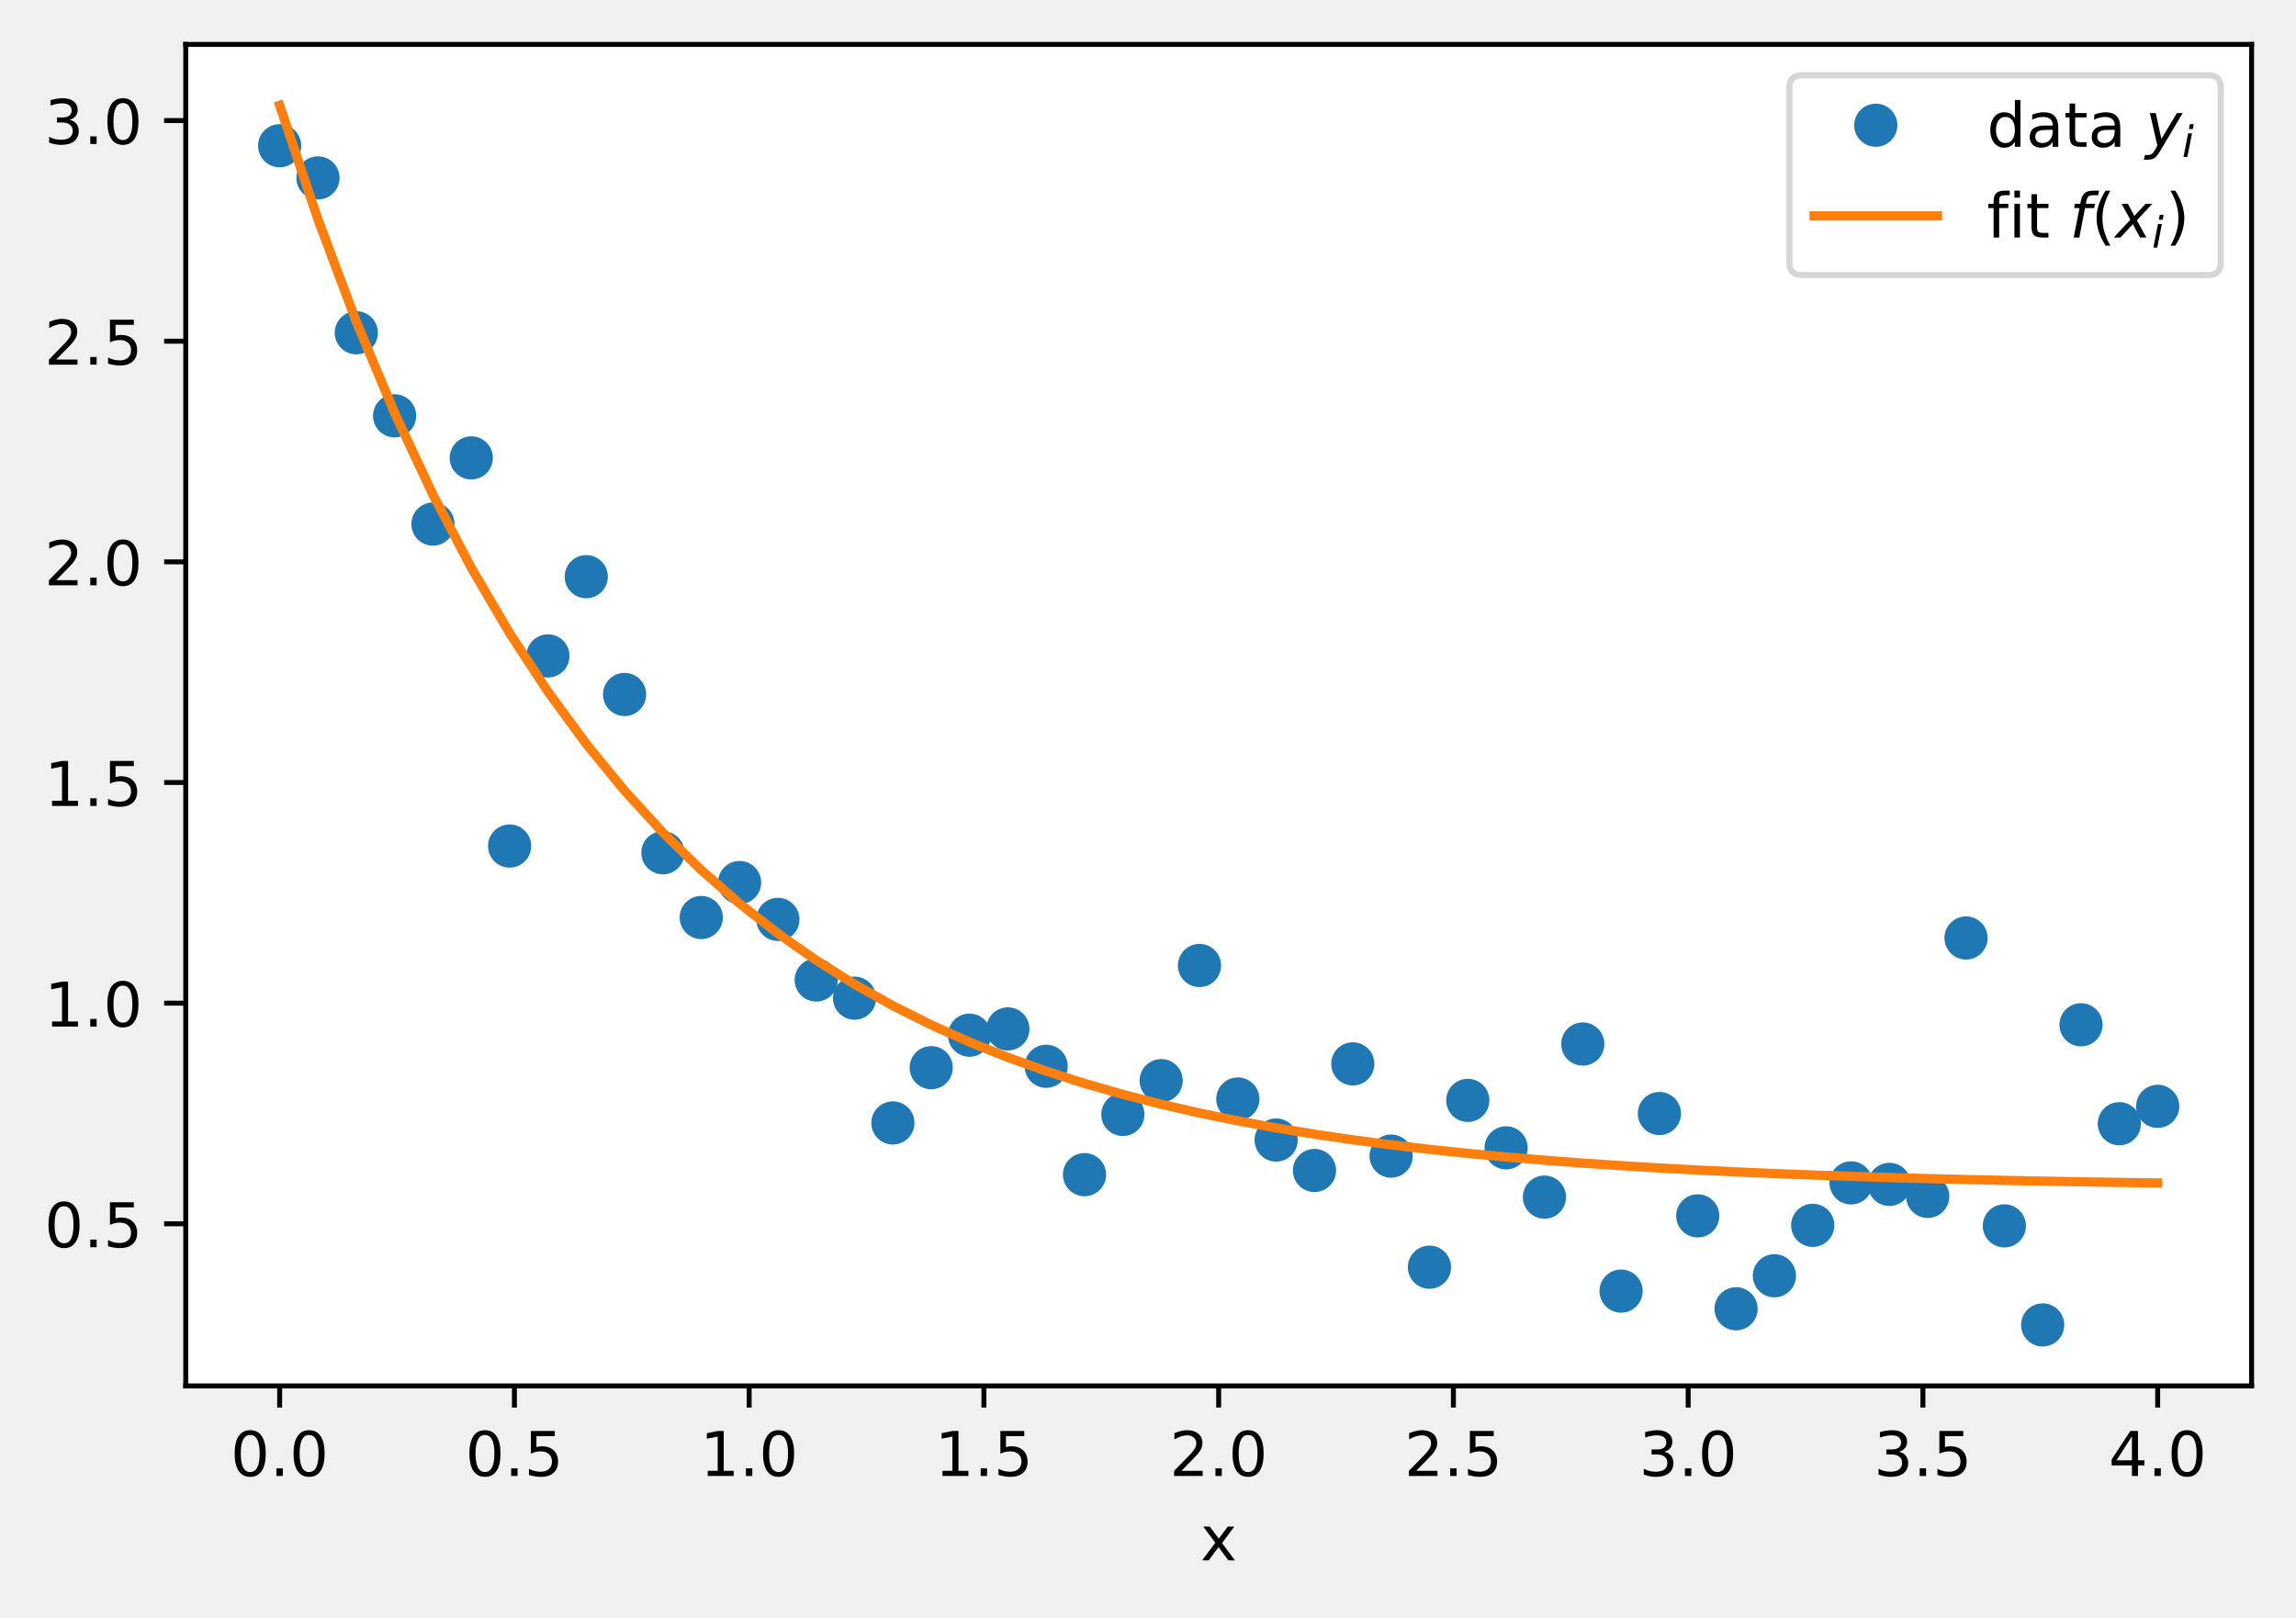
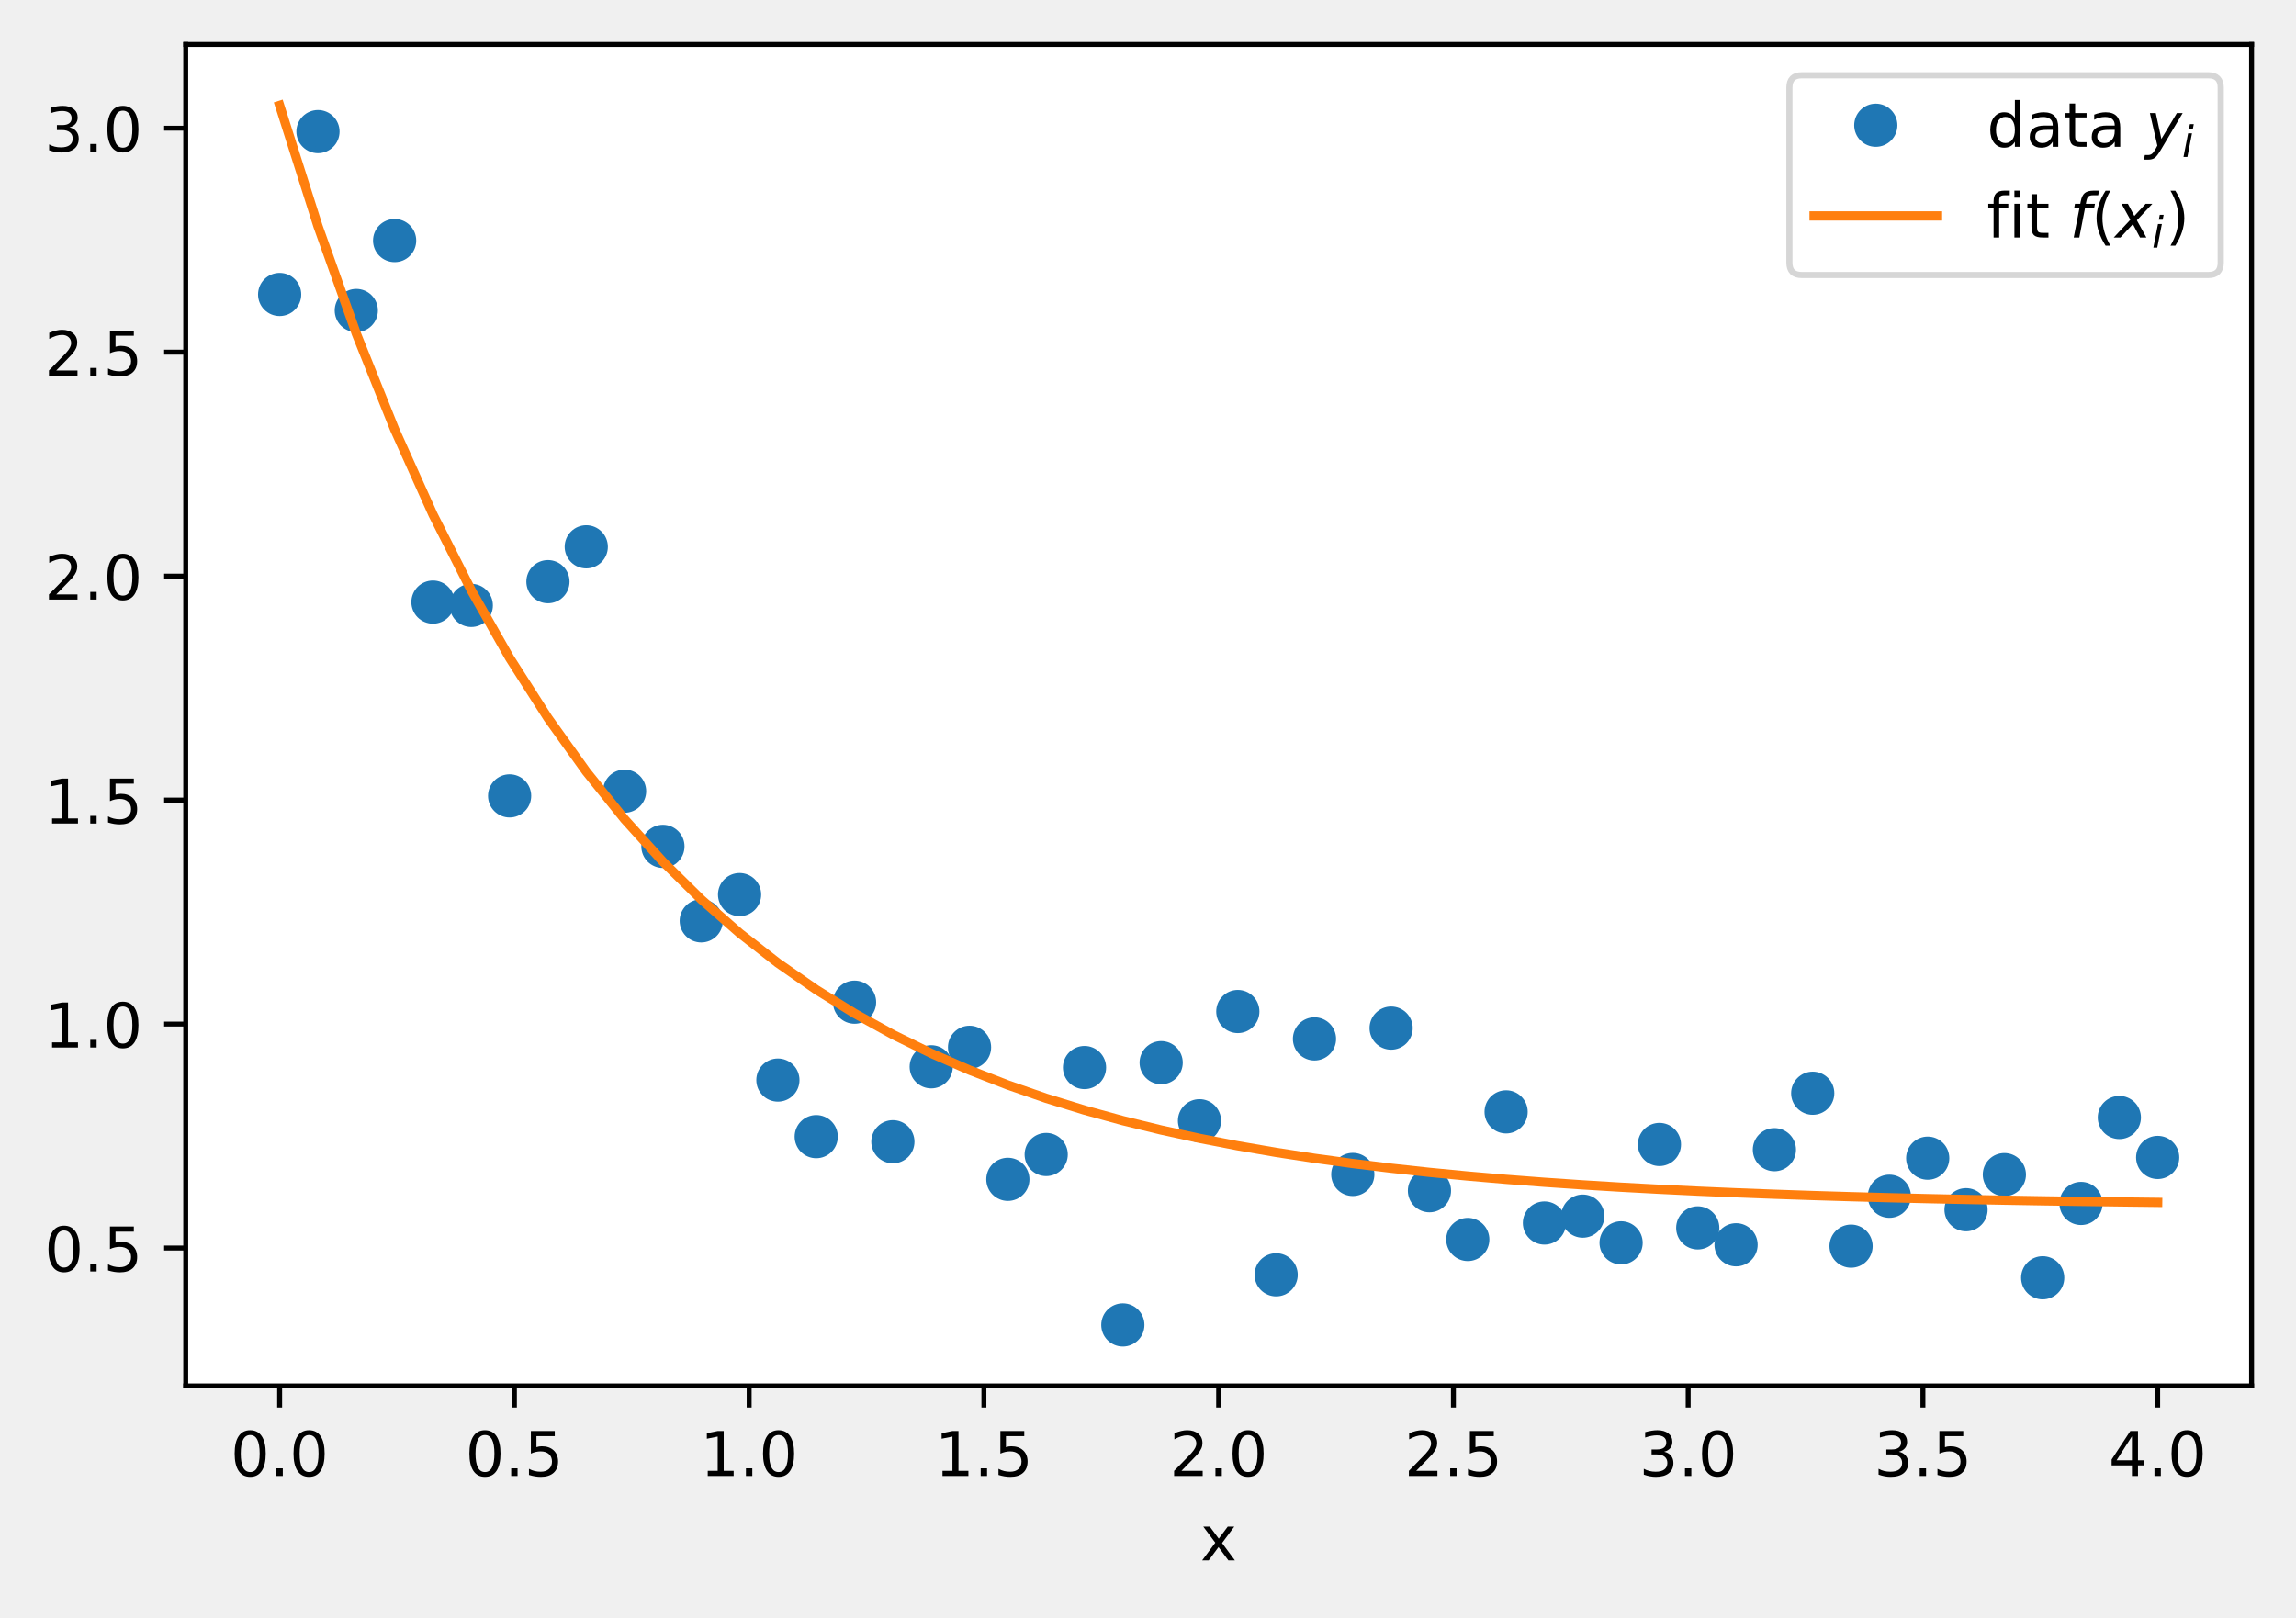
<svg xmlns="http://www.w3.org/2000/svg" xmlns:xlink="http://www.w3.org/1999/xlink" width="372.103pt" height="262.196pt" viewBox="0 0 372.103 262.196" version="1.1">
  <defs>
    <style type="text/css">*{stroke-linejoin: round; stroke-linecap: butt}</style>
  </defs>
  <g id="figure_1">
    <g id="patch_1">
      <path d="M 0 262.196  L 372.103 262.196  L 372.103 0  L 0 0  L 0 262.196  z " style="fill: none" />
    </g>
    <g id="axes_1">
      <g id="patch_2">
        <path d="M 30.103 224.64  L 364.903 224.64  L 364.903 7.2  L 30.103 7.2  z " style="fill: #ffffff" />
      </g>
      <g id="matplotlib.axis_1">
        <g id="xtick_1">
          <g id="line2d_1">
            <defs>
-               <path id="m364953d65d" d="M 0 0  L 0 3.5  " style="stroke: #000000; stroke-width: 0.8" />
-             </defs>
-             <g>
-               <use xlink:href="#m364953d65d" x="45.321" y="224.64" style="stroke: #000000; stroke-width: 0.8" />
+               <path id="m916a9fdbd0" d="M 0 0  L 0 3.5  " style="stroke: #000000; stroke-width: 0.8" />
+             </defs>
+             <g>
+               <use xlink:href="#m916a9fdbd0" x="45.321" y="224.64" style="stroke: #000000; stroke-width: 0.8" />
            </g>
          </g>
          <g id="text_1">
            <g transform="translate(37.36974 239.2384)scale(0.1 -0.1)">
              <defs>
                <path id="DejaVuSans-30" d="M 2034 4250  Q 1547 4250 1301 3770  Q 1056 3291 1056 2328  Q 1056 1369 1301 889  Q 1547 409 2034 409  Q 2525 409 2770 889  Q 3016 1369 3016 2328  Q 3016 3291 2770 3770  Q 2525 4250 2034 4250  z M 2034 4750  Q 2819 4750 3233 4129  Q 3647 3509 3647 2328  Q 3647 1150 3233 529  Q 2819 -91 2034 -91  Q 1250 -91 836 529  Q 422 1150 422 2328  Q 422 3509 836 4129  Q 1250 4750 2034 4750  z " transform="scale(0.015625)" />
                <path id="DejaVuSans-2e" d="M 684 794  L 1344 794  L 1344 0  L 684 0  L 684 794  z " transform="scale(0.015625)" />
              </defs>
              <use xlink:href="#DejaVuSans-30" />
              <use xlink:href="#DejaVuSans-2e" x="63.623" />
              <use xlink:href="#DejaVuSans-30" x="95.41" />
            </g>
          </g>
        </g>
        <g id="xtick_2">
          <g id="line2d_2">
            <g>
-               <use xlink:href="#m364953d65d" x="83.367" y="224.64" style="stroke: #000000; stroke-width: 0.8" />
+               <use xlink:href="#m916a9fdbd0" x="83.367" y="224.64" style="stroke: #000000; stroke-width: 0.8" />
            </g>
          </g>
          <g id="text_2">
            <g transform="translate(75.4152 239.2384)scale(0.1 -0.1)">
              <defs>
                <path id="DejaVuSans-35" d="M 691 4666  L 3169 4666  L 3169 4134  L 1269 4134  L 1269 2991  Q 1406 3038 1543 3061  Q 1681 3084 1819 3084  Q 2600 3084 3056 2656  Q 3513 2228 3513 1497  Q 3513 744 3044 326  Q 2575 -91 1722 -91  Q 1428 -91 1123 -41  Q 819 9 494 109  L 494 744  Q 775 591 1075 516  Q 1375 441 1709 441  Q 2250 441 2565 725  Q 2881 1009 2881 1497  Q 2881 1984 2565 2268  Q 2250 2553 1709 2553  Q 1456 2553 1204 2497  Q 953 2441 691 2322  L 691 4666  z " transform="scale(0.015625)" />
              </defs>
              <use xlink:href="#DejaVuSans-30" />
              <use xlink:href="#DejaVuSans-2e" x="63.623" />
              <use xlink:href="#DejaVuSans-35" x="95.41" />
            </g>
          </g>
        </g>
        <g id="xtick_3">
          <g id="line2d_3">
            <g>
-               <use xlink:href="#m364953d65d" x="121.412" y="224.64" style="stroke: #000000; stroke-width: 0.8" />
+               <use xlink:href="#m916a9fdbd0" x="121.412" y="224.64" style="stroke: #000000; stroke-width: 0.8" />
            </g>
          </g>
          <g id="text_3">
            <g transform="translate(113.4607 239.2384)scale(0.1 -0.1)">
              <defs>
                <path id="DejaVuSans-31" d="M 794 531  L 1825 531  L 1825 4091  L 703 3866  L 703 4441  L 1819 4666  L 2450 4666  L 2450 531  L 3481 531  L 3481 0  L 794 0  L 794 531  z " transform="scale(0.015625)" />
              </defs>
              <use xlink:href="#DejaVuSans-31" />
              <use xlink:href="#DejaVuSans-2e" x="63.623" />
              <use xlink:href="#DejaVuSans-30" x="95.41" />
            </g>
          </g>
        </g>
        <g id="xtick_4">
          <g id="line2d_4">
            <g>
-               <use xlink:href="#m364953d65d" x="159.458" y="224.64" style="stroke: #000000; stroke-width: 0.8" />
+               <use xlink:href="#m916a9fdbd0" x="159.458" y="224.64" style="stroke: #000000; stroke-width: 0.8" />
            </g>
          </g>
          <g id="text_4">
            <g transform="translate(151.5061 239.2384)scale(0.1 -0.1)">
              <use xlink:href="#DejaVuSans-31" />
              <use xlink:href="#DejaVuSans-2e" x="63.623" />
              <use xlink:href="#DejaVuSans-35" x="95.41" />
            </g>
          </g>
        </g>
        <g id="xtick_5">
          <g id="line2d_5">
            <g>
-               <use xlink:href="#m364953d65d" x="197.503" y="224.64" style="stroke: #000000; stroke-width: 0.8" />
+               <use xlink:href="#m916a9fdbd0" x="197.503" y="224.64" style="stroke: #000000; stroke-width: 0.8" />
            </g>
          </g>
          <g id="text_5">
            <g transform="translate(189.5516 239.2384)scale(0.1 -0.1)">
              <defs>
                <path id="DejaVuSans-32" d="M 1228 531  L 3431 531  L 3431 0  L 469 0  L 469 531  Q 828 903 1448 1529  Q 2069 2156 2228 2338  Q 2531 2678 2651 2914  Q 2772 3150 2772 3378  Q 2772 3750 2511 3984  Q 2250 4219 1831 4219  Q 1534 4219 1204 4116  Q 875 4013 500 3803  L 500 4441  Q 881 4594 1212 4672  Q 1544 4750 1819 4750  Q 2544 4750 2975 4387  Q 3406 4025 3406 3419  Q 3406 3131 3298 2873  Q 3191 2616 2906 2266  Q 2828 2175 2409 1742  Q 1991 1309 1228 531  z " transform="scale(0.015625)" />
              </defs>
              <use xlink:href="#DejaVuSans-32" />
              <use xlink:href="#DejaVuSans-2e" x="63.623" />
              <use xlink:href="#DejaVuSans-30" x="95.41" />
            </g>
          </g>
        </g>
        <g id="xtick_6">
          <g id="line2d_6">
            <g>
-               <use xlink:href="#m364953d65d" x="235.549" y="224.64" style="stroke: #000000; stroke-width: 0.8" />
+               <use xlink:href="#m916a9fdbd0" x="235.549" y="224.64" style="stroke: #000000; stroke-width: 0.8" />
            </g>
          </g>
          <g id="text_6">
            <g transform="translate(227.597 239.2384)scale(0.1 -0.1)">
              <use xlink:href="#DejaVuSans-32" />
              <use xlink:href="#DejaVuSans-2e" x="63.623" />
              <use xlink:href="#DejaVuSans-35" x="95.41" />
            </g>
          </g>
        </g>
        <g id="xtick_7">
          <g id="line2d_7">
            <g>
-               <use xlink:href="#m364953d65d" x="273.594" y="224.64" style="stroke: #000000; stroke-width: 0.8" />
+               <use xlink:href="#m916a9fdbd0" x="273.594" y="224.64" style="stroke: #000000; stroke-width: 0.8" />
            </g>
          </g>
          <g id="text_7">
            <g transform="translate(265.6425 239.2384)scale(0.1 -0.1)">
              <defs>
                <path id="DejaVuSans-33" d="M 2597 2516  Q 3050 2419 3304 2112  Q 3559 1806 3559 1356  Q 3559 666 3084 287  Q 2609 -91 1734 -91  Q 1441 -91 1130 -33  Q 819 25 488 141  L 488 750  Q 750 597 1062 519  Q 1375 441 1716 441  Q 2309 441 2620 675  Q 2931 909 2931 1356  Q 2931 1769 2642 2001  Q 2353 2234 1838 2234  L 1294 2234  L 1294 2753  L 1863 2753  Q 2328 2753 2575 2939  Q 2822 3125 2822 3475  Q 2822 3834 2567 4026  Q 2313 4219 1838 4219  Q 1578 4219 1281 4162  Q 984 4106 628 3988  L 628 4550  Q 988 4650 1302 4700  Q 1616 4750 1894 4750  Q 2613 4750 3031 4423  Q 3450 4097 3450 3541  Q 3450 3153 3228 2886  Q 3006 2619 2597 2516  z " transform="scale(0.015625)" />
              </defs>
              <use xlink:href="#DejaVuSans-33" />
              <use xlink:href="#DejaVuSans-2e" x="63.623" />
              <use xlink:href="#DejaVuSans-30" x="95.41" />
            </g>
          </g>
        </g>
        <g id="xtick_8">
          <g id="line2d_8">
            <g>
-               <use xlink:href="#m364953d65d" x="311.639" y="224.64" style="stroke: #000000; stroke-width: 0.8" />
+               <use xlink:href="#m916a9fdbd0" x="311.639" y="224.64" style="stroke: #000000; stroke-width: 0.8" />
            </g>
          </g>
          <g id="text_8">
            <g transform="translate(303.6879 239.2384)scale(0.1 -0.1)">
              <use xlink:href="#DejaVuSans-33" />
              <use xlink:href="#DejaVuSans-2e" x="63.623" />
              <use xlink:href="#DejaVuSans-35" x="95.41" />
            </g>
          </g>
        </g>
        <g id="xtick_9">
          <g id="line2d_9">
            <g>
-               <use xlink:href="#m364953d65d" x="349.685" y="224.64" style="stroke: #000000; stroke-width: 0.8" />
+               <use xlink:href="#m916a9fdbd0" x="349.685" y="224.64" style="stroke: #000000; stroke-width: 0.8" />
            </g>
          </g>
          <g id="text_9">
            <g transform="translate(341.7334 239.2384)scale(0.1 -0.1)">
              <defs>
                <path id="DejaVuSans-34" d="M 2419 4116  L 825 1625  L 2419 1625  L 2419 4116  z M 2253 4666  L 3047 4666  L 3047 1625  L 3713 1625  L 3713 1100  L 3047 1100  L 3047 0  L 2419 0  L 2419 1100  L 313 1100  L 313 1709  L 2253 4666  z " transform="scale(0.015625)" />
              </defs>
              <use xlink:href="#DejaVuSans-34" />
              <use xlink:href="#DejaVuSans-2e" x="63.623" />
              <use xlink:href="#DejaVuSans-30" x="95.41" />
            </g>
          </g>
        </g>
        <g id="text_10">
          <g transform="translate(194.5437 252.9166)scale(0.1 -0.1)">
            <defs>
              <path id="DejaVuSans-78" d="M 3513 3500  L 2247 1797  L 3578 0  L 2900 0  L 1881 1375  L 863 0  L 184 0  L 1544 1831  L 300 3500  L 978 3500  L 1906 2253  L 2834 3500  L 3513 3500  z " transform="scale(0.015625)" />
            </defs>
            <use xlink:href="#DejaVuSans-78" />
          </g>
        </g>
      </g>
      <g id="matplotlib.axis_2">
        <g id="ytick_1">
          <g id="line2d_10">
            <defs>
-               <path id="mb6ae5822b1" d="M 0 0  L -3.5 0  " style="stroke: #000000; stroke-width: 0.8" />
-             </defs>
-             <g>
-               <use xlink:href="#mb6ae5822b1" x="30.103" y="198.361" style="stroke: #000000; stroke-width: 0.8" />
+               <path id="m91783c04ec" d="M 0 0  L -3.5 0  " style="stroke: #000000; stroke-width: 0.8" />
+             </defs>
+             <g>
+               <use xlink:href="#m91783c04ec" x="30.103" y="202.291" style="stroke: #000000; stroke-width: 0.8" />
            </g>
          </g>
          <g id="text_11">
-             <g transform="translate(7.2 202.1599)scale(0.1 -0.1)">
+             <g transform="translate(7.2 206.0901)scale(0.1 -0.1)">
              <use xlink:href="#DejaVuSans-30" />
              <use xlink:href="#DejaVuSans-2e" x="63.623" />
              <use xlink:href="#DejaVuSans-35" x="95.41" />
            </g>
          </g>
        </g>
        <g id="ytick_2">
          <g id="line2d_11">
            <g>
-               <use xlink:href="#mb6ae5822b1" x="30.103" y="162.597" style="stroke: #000000; stroke-width: 0.8" />
+               <use xlink:href="#m91783c04ec" x="30.103" y="165.988" style="stroke: #000000; stroke-width: 0.8" />
            </g>
          </g>
          <g id="text_12">
-             <g transform="translate(7.2 166.3962)scale(0.1 -0.1)">
+             <g transform="translate(7.2 169.7872)scale(0.1 -0.1)">
              <use xlink:href="#DejaVuSans-31" />
              <use xlink:href="#DejaVuSans-2e" x="63.623" />
              <use xlink:href="#DejaVuSans-30" x="95.41" />
            </g>
          </g>
        </g>
        <g id="ytick_3">
          <g id="line2d_12">
            <g>
-               <use xlink:href="#mb6ae5822b1" x="30.103" y="126.833" style="stroke: #000000; stroke-width: 0.8" />
+               <use xlink:href="#m91783c04ec" x="30.103" y="129.685" style="stroke: #000000; stroke-width: 0.8" />
            </g>
          </g>
          <g id="text_13">
-             <g transform="translate(7.2 130.6325)scale(0.1 -0.1)">
+             <g transform="translate(7.2 133.4844)scale(0.1 -0.1)">
              <use xlink:href="#DejaVuSans-31" />
              <use xlink:href="#DejaVuSans-2e" x="63.623" />
              <use xlink:href="#DejaVuSans-35" x="95.41" />
            </g>
          </g>
        </g>
        <g id="ytick_4">
          <g id="line2d_13">
            <g>
-               <use xlink:href="#mb6ae5822b1" x="30.103" y="91.07" style="stroke: #000000; stroke-width: 0.8" />
+               <use xlink:href="#m91783c04ec" x="30.103" y="93.382" style="stroke: #000000; stroke-width: 0.8" />
            </g>
          </g>
          <g id="text_14">
-             <g transform="translate(7.2 94.86883)scale(0.1 -0.1)">
+             <g transform="translate(7.2 97.18156)scale(0.1 -0.1)">
              <use xlink:href="#DejaVuSans-32" />
              <use xlink:href="#DejaVuSans-2e" x="63.623" />
              <use xlink:href="#DejaVuSans-30" x="95.41" />
            </g>
          </g>
        </g>
        <g id="ytick_5">
          <g id="line2d_14">
            <g>
-               <use xlink:href="#mb6ae5822b1" x="30.103" y="55.306" style="stroke: #000000; stroke-width: 0.8" />
+               <use xlink:href="#m91783c04ec" x="30.103" y="57.079" style="stroke: #000000; stroke-width: 0.8" />
            </g>
          </g>
          <g id="text_15">
-             <g transform="translate(7.2 59.10515)scale(0.1 -0.1)">
+             <g transform="translate(7.2 60.87871)scale(0.1 -0.1)">
              <use xlink:href="#DejaVuSans-32" />
              <use xlink:href="#DejaVuSans-2e" x="63.623" />
              <use xlink:href="#DejaVuSans-35" x="95.41" />
            </g>
          </g>
        </g>
        <g id="ytick_6">
          <g id="line2d_15">
            <g>
-               <use xlink:href="#mb6ae5822b1" x="30.103" y="19.542" style="stroke: #000000; stroke-width: 0.8" />
+               <use xlink:href="#m91783c04ec" x="30.103" y="20.777" style="stroke: #000000; stroke-width: 0.8" />
            </g>
          </g>
          <g id="text_16">
-             <g transform="translate(7.2 23.34147)scale(0.1 -0.1)">
+             <g transform="translate(7.2 24.57587)scale(0.1 -0.1)">
              <use xlink:href="#DejaVuSans-33" />
              <use xlink:href="#DejaVuSans-2e" x="63.623" />
              <use xlink:href="#DejaVuSans-30" x="95.41" />
            </g>
          </g>
        </g>
      </g>
      <g id="line2d_16">
        <defs>
-           <path id="m0d498218fb" d="M 0 3  C 0.796 3 1.559 2.684 2.121 2.121  C 2.684 1.559 3 0.796 3 0  C 3 -0.796 2.684 -1.559 2.121 -2.121  C 1.559 -2.684 0.796 -3 0 -3  C -0.796 -3 -1.559 -2.684 -2.121 -2.121  C -2.684 -1.559 -3 -0.796 -3 0  C -3 0.796 -2.684 1.559 -2.121 2.121  C -1.559 2.684 -0.796 3 0 3  z " style="stroke: #1f77b4" />
+           <path id="m0119fe2ea5" d="M 0 3  C 0.796 3 1.559 2.684 2.121 2.121  C 2.684 1.559 3 0.796 3 0  C 3 -0.796 2.684 -1.559 2.121 -2.121  C 1.559 -2.684 0.796 -3 0 -3  C -0.796 -3 -1.559 -2.684 -2.121 -2.121  C -2.684 -1.559 -3 -0.796 -3 0  C -3 0.796 -2.684 1.559 -2.121 2.121  C -1.559 2.684 -0.796 3 0 3  z " style="stroke: #1f77b4" />
        </defs>
-         <g clip-path="url(#pdca9c92990)">
-           <use xlink:href="#m0d498218fb" x="45.321" y="23.623" style="fill: #1f77b4; stroke: #1f77b4" />
-           <use xlink:href="#m0d498218fb" x="51.533" y="28.838" style="fill: #1f77b4; stroke: #1f77b4" />
-           <use xlink:href="#m0d498218fb" x="57.744" y="53.937" style="fill: #1f77b4; stroke: #1f77b4" />
-           <use xlink:href="#m0d498218fb" x="63.956" y="67.401" style="fill: #1f77b4; stroke: #1f77b4" />
-           <use xlink:href="#m0d498218fb" x="70.167" y="84.946" style="fill: #1f77b4; stroke: #1f77b4" />
-           <use xlink:href="#m0d498218fb" x="76.379" y="74.219" style="fill: #1f77b4; stroke: #1f77b4" />
-           <use xlink:href="#m0d498218fb" x="82.59" y="137.134" style="fill: #1f77b4; stroke: #1f77b4" />
-           <use xlink:href="#m0d498218fb" x="88.802" y="106.317" style="fill: #1f77b4; stroke: #1f77b4" />
-           <use xlink:href="#m0d498218fb" x="95.013" y="93.471" style="fill: #1f77b4; stroke: #1f77b4" />
-           <use xlink:href="#m0d498218fb" x="101.225" y="112.566" style="fill: #1f77b4; stroke: #1f77b4" />
-           <use xlink:href="#m0d498218fb" x="107.436" y="138.224" style="fill: #1f77b4; stroke: #1f77b4" />
-           <use xlink:href="#m0d498218fb" x="113.648" y="148.716" style="fill: #1f77b4; stroke: #1f77b4" />
-           <use xlink:href="#m0d498218fb" x="119.859" y="143.05" style="fill: #1f77b4; stroke: #1f77b4" />
-           <use xlink:href="#m0d498218fb" x="126.071" y="149.022" style="fill: #1f77b4; stroke: #1f77b4" />
-           <use xlink:href="#m0d498218fb" x="132.282" y="158.846" style="fill: #1f77b4; stroke: #1f77b4" />
-           <use xlink:href="#m0d498218fb" x="138.494" y="161.789" style="fill: #1f77b4; stroke: #1f77b4" />
-           <use xlink:href="#m0d498218fb" x="144.705" y="182.016" style="fill: #1f77b4; stroke: #1f77b4" />
-           <use xlink:href="#m0d498218fb" x="150.917" y="173.056" style="fill: #1f77b4; stroke: #1f77b4" />
-           <use xlink:href="#m0d498218fb" x="157.128" y="167.792" style="fill: #1f77b4; stroke: #1f77b4" />
-           <use xlink:href="#m0d498218fb" x="163.34" y="166.774" style="fill: #1f77b4; stroke: #1f77b4" />
-           <use xlink:href="#m0d498218fb" x="169.551" y="172.828" style="fill: #1f77b4; stroke: #1f77b4" />
-           <use xlink:href="#m0d498218fb" x="175.763" y="190.396" style="fill: #1f77b4; stroke: #1f77b4" />
-           <use xlink:href="#m0d498218fb" x="181.974" y="180.638" style="fill: #1f77b4; stroke: #1f77b4" />
-           <use xlink:href="#m0d498218fb" x="188.186" y="175.16" style="fill: #1f77b4; stroke: #1f77b4" />
-           <use xlink:href="#m0d498218fb" x="194.397" y="156.493" style="fill: #1f77b4; stroke: #1f77b4" />
-           <use xlink:href="#m0d498218fb" x="200.609" y="178.134" style="fill: #1f77b4; stroke: #1f77b4" />
-           <use xlink:href="#m0d498218fb" x="206.82" y="184.785" style="fill: #1f77b4; stroke: #1f77b4" />
-           <use xlink:href="#m0d498218fb" x="213.032" y="189.723" style="fill: #1f77b4; stroke: #1f77b4" />
-           <use xlink:href="#m0d498218fb" x="219.243" y="172.44" style="fill: #1f77b4; stroke: #1f77b4" />
-           <use xlink:href="#m0d498218fb" x="225.455" y="187.391" style="fill: #1f77b4; stroke: #1f77b4" />
-           <use xlink:href="#m0d498218fb" x="231.666" y="205.399" style="fill: #1f77b4; stroke: #1f77b4" />
-           <use xlink:href="#m0d498218fb" x="237.878" y="178.359" style="fill: #1f77b4; stroke: #1f77b4" />
-           <use xlink:href="#m0d498218fb" x="244.089" y="186.053" style="fill: #1f77b4; stroke: #1f77b4" />
-           <use xlink:href="#m0d498218fb" x="250.301" y="194.04" style="fill: #1f77b4; stroke: #1f77b4" />
-           <use xlink:href="#m0d498218fb" x="256.512" y="169.224" style="fill: #1f77b4; stroke: #1f77b4" />
-           <use xlink:href="#m0d498218fb" x="262.724" y="209.273" style="fill: #1f77b4; stroke: #1f77b4" />
-           <use xlink:href="#m0d498218fb" x="268.935" y="180.49" style="fill: #1f77b4; stroke: #1f77b4" />
-           <use xlink:href="#m0d498218fb" x="275.147" y="197.076" style="fill: #1f77b4; stroke: #1f77b4" />
-           <use xlink:href="#m0d498218fb" x="281.358" y="212.139" style="fill: #1f77b4; stroke: #1f77b4" />
-           <use xlink:href="#m0d498218fb" x="287.57" y="206.785" style="fill: #1f77b4; stroke: #1f77b4" />
-           <use xlink:href="#m0d498218fb" x="293.781" y="198.61" style="fill: #1f77b4; stroke: #1f77b4" />
-           <use xlink:href="#m0d498218fb" x="299.993" y="191.735" style="fill: #1f77b4; stroke: #1f77b4" />
-           <use xlink:href="#m0d498218fb" x="306.204" y="191.978" style="fill: #1f77b4; stroke: #1f77b4" />
-           <use xlink:href="#m0d498218fb" x="312.416" y="193.921" style="fill: #1f77b4; stroke: #1f77b4" />
-           <use xlink:href="#m0d498218fb" x="318.627" y="152.036" style="fill: #1f77b4; stroke: #1f77b4" />
-           <use xlink:href="#m0d498218fb" x="324.839" y="198.698" style="fill: #1f77b4; stroke: #1f77b4" />
-           <use xlink:href="#m0d498218fb" x="331.05" y="214.756" style="fill: #1f77b4; stroke: #1f77b4" />
-           <use xlink:href="#m0d498218fb" x="337.262" y="166.105" style="fill: #1f77b4; stroke: #1f77b4" />
-           <use xlink:href="#m0d498218fb" x="343.473" y="182.142" style="fill: #1f77b4; stroke: #1f77b4" />
-           <use xlink:href="#m0d498218fb" x="349.685" y="179.324" style="fill: #1f77b4; stroke: #1f77b4" />
+         <g clip-path="url(#p8034b6d89d)">
+           <use xlink:href="#m0119fe2ea5" x="45.321" y="47.73" style="fill: #1f77b4; stroke: #1f77b4" />
+           <use xlink:href="#m0119fe2ea5" x="51.533" y="21.329" style="fill: #1f77b4; stroke: #1f77b4" />
+           <use xlink:href="#m0119fe2ea5" x="57.744" y="50.325" style="fill: #1f77b4; stroke: #1f77b4" />
+           <use xlink:href="#m0119fe2ea5" x="63.956" y="38.994" style="fill: #1f77b4; stroke: #1f77b4" />
+           <use xlink:href="#m0119fe2ea5" x="70.167" y="97.594" style="fill: #1f77b4; stroke: #1f77b4" />
+           <use xlink:href="#m0119fe2ea5" x="76.379" y="98.132" style="fill: #1f77b4; stroke: #1f77b4" />
+           <use xlink:href="#m0119fe2ea5" x="82.59" y="129.003" style="fill: #1f77b4; stroke: #1f77b4" />
+           <use xlink:href="#m0119fe2ea5" x="88.802" y="94.281" style="fill: #1f77b4; stroke: #1f77b4" />
+           <use xlink:href="#m0119fe2ea5" x="95.013" y="88.633" style="fill: #1f77b4; stroke: #1f77b4" />
+           <use xlink:href="#m0119fe2ea5" x="101.225" y="128.24" style="fill: #1f77b4; stroke: #1f77b4" />
+           <use xlink:href="#m0119fe2ea5" x="107.436" y="137.187" style="fill: #1f77b4; stroke: #1f77b4" />
+           <use xlink:href="#m0119fe2ea5" x="113.648" y="149.26" style="fill: #1f77b4; stroke: #1f77b4" />
+           <use xlink:href="#m0119fe2ea5" x="119.859" y="145.001" style="fill: #1f77b4; stroke: #1f77b4" />
+           <use xlink:href="#m0119fe2ea5" x="126.071" y="175.068" style="fill: #1f77b4; stroke: #1f77b4" />
+           <use xlink:href="#m0119fe2ea5" x="132.282" y="184.235" style="fill: #1f77b4; stroke: #1f77b4" />
+           <use xlink:href="#m0119fe2ea5" x="138.494" y="162.441" style="fill: #1f77b4; stroke: #1f77b4" />
+           <use xlink:href="#m0119fe2ea5" x="144.705" y="185.062" style="fill: #1f77b4; stroke: #1f77b4" />
+           <use xlink:href="#m0119fe2ea5" x="150.917" y="172.914" style="fill: #1f77b4; stroke: #1f77b4" />
+           <use xlink:href="#m0119fe2ea5" x="157.128" y="169.756" style="fill: #1f77b4; stroke: #1f77b4" />
+           <use xlink:href="#m0119fe2ea5" x="163.34" y="191.156" style="fill: #1f77b4; stroke: #1f77b4" />
+           <use xlink:href="#m0119fe2ea5" x="169.551" y="187.131" style="fill: #1f77b4; stroke: #1f77b4" />
+           <use xlink:href="#m0119fe2ea5" x="175.763" y="173.035" style="fill: #1f77b4; stroke: #1f77b4" />
+           <use xlink:href="#m0119fe2ea5" x="181.974" y="214.756" style="fill: #1f77b4; stroke: #1f77b4" />
+           <use xlink:href="#m0119fe2ea5" x="188.186" y="172.243" style="fill: #1f77b4; stroke: #1f77b4" />
+           <use xlink:href="#m0119fe2ea5" x="194.397" y="181.658" style="fill: #1f77b4; stroke: #1f77b4" />
+           <use xlink:href="#m0119fe2ea5" x="200.609" y="163.954" style="fill: #1f77b4; stroke: #1f77b4" />
+           <use xlink:href="#m0119fe2ea5" x="206.82" y="206.629" style="fill: #1f77b4; stroke: #1f77b4" />
+           <use xlink:href="#m0119fe2ea5" x="213.032" y="168.393" style="fill: #1f77b4; stroke: #1f77b4" />
+           <use xlink:href="#m0119fe2ea5" x="219.243" y="190.362" style="fill: #1f77b4; stroke: #1f77b4" />
+           <use xlink:href="#m0119fe2ea5" x="225.455" y="166.643" style="fill: #1f77b4; stroke: #1f77b4" />
+           <use xlink:href="#m0119fe2ea5" x="231.666" y="193" style="fill: #1f77b4; stroke: #1f77b4" />
+           <use xlink:href="#m0119fe2ea5" x="237.878" y="200.903" style="fill: #1f77b4; stroke: #1f77b4" />
+           <use xlink:href="#m0119fe2ea5" x="244.089" y="180.22" style="fill: #1f77b4; stroke: #1f77b4" />
+           <use xlink:href="#m0119fe2ea5" x="250.301" y="198.235" style="fill: #1f77b4; stroke: #1f77b4" />
+           <use xlink:href="#m0119fe2ea5" x="256.512" y="197.118" style="fill: #1f77b4; stroke: #1f77b4" />
+           <use xlink:href="#m0119fe2ea5" x="262.724" y="201.448" style="fill: #1f77b4; stroke: #1f77b4" />
+           <use xlink:href="#m0119fe2ea5" x="268.935" y="185.505" style="fill: #1f77b4; stroke: #1f77b4" />
+           <use xlink:href="#m0119fe2ea5" x="275.147" y="199.025" style="fill: #1f77b4; stroke: #1f77b4" />
+           <use xlink:href="#m0119fe2ea5" x="281.358" y="201.764" style="fill: #1f77b4; stroke: #1f77b4" />
+           <use xlink:href="#m0119fe2ea5" x="287.57" y="186.349" style="fill: #1f77b4; stroke: #1f77b4" />
+           <use xlink:href="#m0119fe2ea5" x="293.781" y="177.198" style="fill: #1f77b4; stroke: #1f77b4" />
+           <use xlink:href="#m0119fe2ea5" x="299.993" y="201.987" style="fill: #1f77b4; stroke: #1f77b4" />
+           <use xlink:href="#m0119fe2ea5" x="306.204" y="193.898" style="fill: #1f77b4; stroke: #1f77b4" />
+           <use xlink:href="#m0119fe2ea5" x="312.416" y="187.728" style="fill: #1f77b4; stroke: #1f77b4" />
+           <use xlink:href="#m0119fe2ea5" x="318.627" y="196.081" style="fill: #1f77b4; stroke: #1f77b4" />
+           <use xlink:href="#m0119fe2ea5" x="324.839" y="190.391" style="fill: #1f77b4; stroke: #1f77b4" />
+           <use xlink:href="#m0119fe2ea5" x="331.05" y="207.112" style="fill: #1f77b4; stroke: #1f77b4" />
+           <use xlink:href="#m0119fe2ea5" x="337.262" y="195.065" style="fill: #1f77b4; stroke: #1f77b4" />
+           <use xlink:href="#m0119fe2ea5" x="343.473" y="181.134" style="fill: #1f77b4; stroke: #1f77b4" />
+           <use xlink:href="#m0119fe2ea5" x="349.685" y="187.609" style="fill: #1f77b4; stroke: #1f77b4" />
        </g>
      </g>
      <g id="line2d_17">
-         <path d="M 45.321 17.084  L 51.533 35.586  L 57.744 52.137  L 63.956 66.942  L 70.167 80.185  L 76.379 92.032  L 82.59 102.628  L 88.802 112.107  L 95.013 120.586  L 101.225 128.171  L 107.436 134.955  L 113.648 141.024  L 119.859 146.453  L 126.071 151.309  L 132.282 155.652  L 138.494 159.538  L 144.705 163.014  L 150.917 166.123  L 157.128 168.904  L 163.34 171.392  L 169.551 173.617  L 175.763 175.608  L 181.974 177.388  L 188.186 178.981  L 194.397 180.406  L 200.609 181.68  L 206.82 182.82  L 213.032 183.84  L 219.243 184.752  L 225.455 185.568  L 231.666 186.298  L 237.878 186.951  L 244.089 187.535  L 250.301 188.057  L 256.512 188.525  L 262.724 188.943  L 268.935 189.317  L 275.147 189.651  L 281.358 189.95  L 287.57 190.218  L 293.781 190.457  L 299.993 190.671  L 306.204 190.863  L 312.416 191.034  L 318.627 191.188  L 324.839 191.325  L 331.05 191.447  L 337.262 191.557  L 343.473 191.655  L 349.685 191.743  " clip-path="url(#pdca9c92990)" style="fill: none; stroke: #ff7f0e; stroke-width: 1.5; stroke-linecap: square" />
+         <path d="M 45.321 17.084  L 51.533 36.653  L 57.744 54.075  L 63.956 69.587  L 70.167 83.397  L 76.379 95.692  L 82.59 106.639  L 88.802 116.385  L 95.013 125.062  L 101.225 132.787  L 107.436 139.665  L 113.648 145.788  L 119.859 151.24  L 126.071 156.094  L 132.282 160.415  L 138.494 164.262  L 144.705 167.688  L 150.917 170.737  L 157.128 173.453  L 163.34 175.87  L 169.551 178.022  L 175.763 179.938  L 181.974 181.644  L 188.186 183.163  L 194.397 184.515  L 200.609 185.719  L 206.82 186.791  L 213.032 187.745  L 219.243 188.595  L 225.455 189.351  L 231.666 190.025  L 237.878 190.624  L 244.089 191.158  L 250.301 191.633  L 256.512 192.056  L 262.724 192.433  L 268.935 192.768  L 275.147 193.067  L 281.358 193.333  L 287.57 193.57  L 293.781 193.78  L 299.993 193.968  L 306.204 194.135  L 312.416 194.284  L 318.627 194.416  L 324.839 194.534  L 331.05 194.639  L 337.262 194.732  L 343.473 194.815  L 349.685 194.89  " clip-path="url(#p8034b6d89d)" style="fill: none; stroke: #ff7f0e; stroke-width: 1.5; stroke-linecap: square" />
      </g>
      <g id="patch_3">
        <path d="M 30.103 224.64  L 30.103 7.2  " style="fill: none; stroke: #000000; stroke-width: 0.8; stroke-linejoin: miter; stroke-linecap: square" />
      </g>
      <g id="patch_4">
        <path d="M 364.903 224.64  L 364.903 7.2  " style="fill: none; stroke: #000000; stroke-width: 0.8; stroke-linejoin: miter; stroke-linecap: square" />
      </g>
      <g id="patch_5">
        <path d="M 30.103 224.64  L 364.903 224.64  " style="fill: none; stroke: #000000; stroke-width: 0.8; stroke-linejoin: miter; stroke-linecap: square" />
      </g>
      <g id="patch_6">
        <path d="M 30.103 7.2  L 364.903 7.2  " style="fill: none; stroke: #000000; stroke-width: 0.8; stroke-linejoin: miter; stroke-linecap: square" />
      </g>
      <g id="legend_1">
        <g id="patch_7">
          <path d="M 292.003 44.578  L 357.903 44.578  Q 359.903 44.578 359.903 42.578  L 359.903 14.2  Q 359.903 12.2 357.903 12.2  L 292.003 12.2  Q 290.003 12.2 290.003 14.2  L 290.003 42.578  Q 290.003 44.578 292.003 44.578  z " style="fill: #ffffff; opacity: 0.8; stroke: #cccccc; stroke-linejoin: miter" />
        </g>
        <g id="line2d_18">
          <g>
-             <use xlink:href="#m0d498218fb" x="304.003" y="20.3" style="fill: #1f77b4; stroke: #1f77b4" />
+             <use xlink:href="#m0119fe2ea5" x="304.003" y="20.3" style="fill: #1f77b4; stroke: #1f77b4" />
          </g>
        </g>
        <g id="text_17">
          <g transform="translate(322.0031 23.8)scale(0.1 -0.1)">
            <defs>
              <path id="DejaVuSans-64" d="M 2906 2969  L 2906 4863  L 3481 4863  L 3481 0  L 2906 0  L 2906 525  Q 2725 213 2448 61  Q 2172 -91 1784 -91  Q 1150 -91 751 415  Q 353 922 353 1747  Q 353 2572 751 3078  Q 1150 3584 1784 3584  Q 2172 3584 2448 3432  Q 2725 3281 2906 2969  z M 947 1747  Q 947 1113 1208 752  Q 1469 391 1925 391  Q 2381 391 2643 752  Q 2906 1113 2906 1747  Q 2906 2381 2643 2742  Q 2381 3103 1925 3103  Q 1469 3103 1208 2742  Q 947 2381 947 1747  z " transform="scale(0.015625)" />
              <path id="DejaVuSans-61" d="M 2194 1759  Q 1497 1759 1228 1600  Q 959 1441 959 1056  Q 959 750 1161 570  Q 1363 391 1709 391  Q 2188 391 2477 730  Q 2766 1069 2766 1631  L 2766 1759  L 2194 1759  z M 3341 1997  L 3341 0  L 2766 0  L 2766 531  Q 2569 213 2275 61  Q 1981 -91 1556 -91  Q 1019 -91 701 211  Q 384 513 384 1019  Q 384 1609 779 1909  Q 1175 2209 1959 2209  L 2766 2209  L 2766 2266  Q 2766 2663 2505 2880  Q 2244 3097 1772 3097  Q 1472 3097 1187 3025  Q 903 2953 641 2809  L 641 3341  Q 956 3463 1253 3523  Q 1550 3584 1831 3584  Q 2591 3584 2966 3190  Q 3341 2797 3341 1997  z " transform="scale(0.015625)" />
              <path id="DejaVuSans-74" d="M 1172 4494  L 1172 3500  L 2356 3500  L 2356 3053  L 1172 3053  L 1172 1153  Q 1172 725 1289 603  Q 1406 481 1766 481  L 2356 481  L 2356 0  L 1766 0  Q 1100 0 847 248  Q 594 497 594 1153  L 594 3053  L 172 3053  L 172 3500  L 594 3500  L 594 4494  L 1172 4494  z " transform="scale(0.015625)" />
              <path id="DejaVuSans-20" transform="scale(0.015625)" />
              <path id="DejaVuSans-Oblique-79" d="M 1588 -325  Q 1188 -997 936 -1164  Q 684 -1331 294 -1331  L -159 -1331  L -63 -850  L 269 -850  Q 509 -850 678 -719  Q 847 -588 1056 -206  L 1234 128  L 459 3500  L 1069 3500  L 1650 819  L 3256 3500  L 3859 3500  L 1588 -325  z " transform="scale(0.015625)" />
              <path id="DejaVuSans-Oblique-69" d="M 1172 4863  L 1747 4863  L 1606 4134  L 1031 4134  L 1172 4863  z M 909 3500  L 1484 3500  L 800 0  L 225 0  L 909 3500  z " transform="scale(0.015625)" />
            </defs>
            <use xlink:href="#DejaVuSans-64" transform="translate(0 0.015625)" />
            <use xlink:href="#DejaVuSans-61" transform="translate(63.47656 0.015625)" />
            <use xlink:href="#DejaVuSans-74" transform="translate(124.7559 0.015625)" />
            <use xlink:href="#DejaVuSans-61" transform="translate(163.9648 0.015625)" />
            <use xlink:href="#DejaVuSans-20" transform="translate(225.2441 0.015625)" />
            <use xlink:href="#DejaVuSans-Oblique-79" transform="translate(257.0312 0.015625)" />
            <use xlink:href="#DejaVuSans-Oblique-69" transform="translate(316.2109 -16.39062)scale(0.7)" />
          </g>
        </g>
        <g id="line2d_19">
          <path d="M 294.003 34.998  L 304.003 34.998  L 314.003 34.998  " style="fill: none; stroke: #ff7f0e; stroke-width: 1.5; stroke-linecap: square" />
        </g>
        <g id="text_18">
          <g transform="translate(322.0031 38.49844)scale(0.1 -0.1)">
            <defs>
              <path id="DejaVuSans-66" d="M 2375 4863  L 2375 4384  L 1825 4384  Q 1516 4384 1395 4259  Q 1275 4134 1275 3809  L 1275 3500  L 2222 3500  L 2222 3053  L 1275 3053  L 1275 0  L 697 0  L 697 3053  L 147 3053  L 147 3500  L 697 3500  L 697 3744  Q 697 4328 969 4595  Q 1241 4863 1831 4863  L 2375 4863  z " transform="scale(0.015625)" />
              <path id="DejaVuSans-69" d="M 603 3500  L 1178 3500  L 1178 0  L 603 0  L 603 3500  z M 603 4863  L 1178 4863  L 1178 4134  L 603 4134  L 603 4863  z " transform="scale(0.015625)" />
              <path id="DejaVuSans-Oblique-66" d="M 3059 4863  L 2969 4384  L 2419 4384  Q 2106 4384 1964 4261  Q 1822 4138 1753 3809  L 1691 3500  L 2638 3500  L 2553 3053  L 1606 3053  L 1013 0  L 434 0  L 1031 3053  L 481 3053  L 563 3500  L 1113 3500  L 1159 3744  Q 1278 4363 1576 4613  Q 1875 4863 2516 4863  L 3059 4863  z " transform="scale(0.015625)" />
              <path id="DejaVuSans-28" d="M 1984 4856  Q 1566 4138 1362 3434  Q 1159 2731 1159 2009  Q 1159 1288 1364 580  Q 1569 -128 1984 -844  L 1484 -844  Q 1016 -109 783 600  Q 550 1309 550 2009  Q 550 2706 781 3412  Q 1013 4119 1484 4856  L 1984 4856  z " transform="scale(0.015625)" />
              <path id="DejaVuSans-Oblique-78" d="M 3841 3500  L 2234 1784  L 3219 0  L 2559 0  L 1819 1388  L 531 0  L -166 0  L 1556 1844  L 641 3500  L 1300 3500  L 1972 2234  L 3144 3500  L 3841 3500  z " transform="scale(0.015625)" />
              <path id="DejaVuSans-29" d="M 513 4856  L 1013 4856  Q 1481 4119 1714 3412  Q 1947 2706 1947 2009  Q 1947 1309 1714 600  Q 1481 -109 1013 -844  L 513 -844  Q 928 -128 1133 580  Q 1338 1288 1338 2009  Q 1338 2731 1133 3434  Q 928 4138 513 4856  z " transform="scale(0.015625)" />
            </defs>
            <use xlink:href="#DejaVuSans-66" transform="translate(0 0.015625)" />
            <use xlink:href="#DejaVuSans-69" transform="translate(35.20508 0.015625)" />
            <use xlink:href="#DejaVuSans-74" transform="translate(62.98828 0.015625)" />
            <use xlink:href="#DejaVuSans-20" transform="translate(102.1973 0.015625)" />
            <use xlink:href="#DejaVuSans-Oblique-66" transform="translate(133.9844 0.015625)" />
            <use xlink:href="#DejaVuSans-28" transform="translate(169.1895 0.015625)" />
            <use xlink:href="#DejaVuSans-Oblique-78" transform="translate(208.2031 0.015625)" />
            <use xlink:href="#DejaVuSans-Oblique-69" transform="translate(267.3828 -16.39062)scale(0.7)" />
            <use xlink:href="#DejaVuSans-29" transform="translate(289.5654 0.015625)" />
          </g>
        </g>
      </g>
    </g>
  </g>
  <defs>
-     <clipPath id="pdca9c92990">
+     <clipPath id="p8034b6d89d">
      <rect x="30.103" y="7.2" width="334.8" height="217.44" />
    </clipPath>
  </defs>
</svg>
